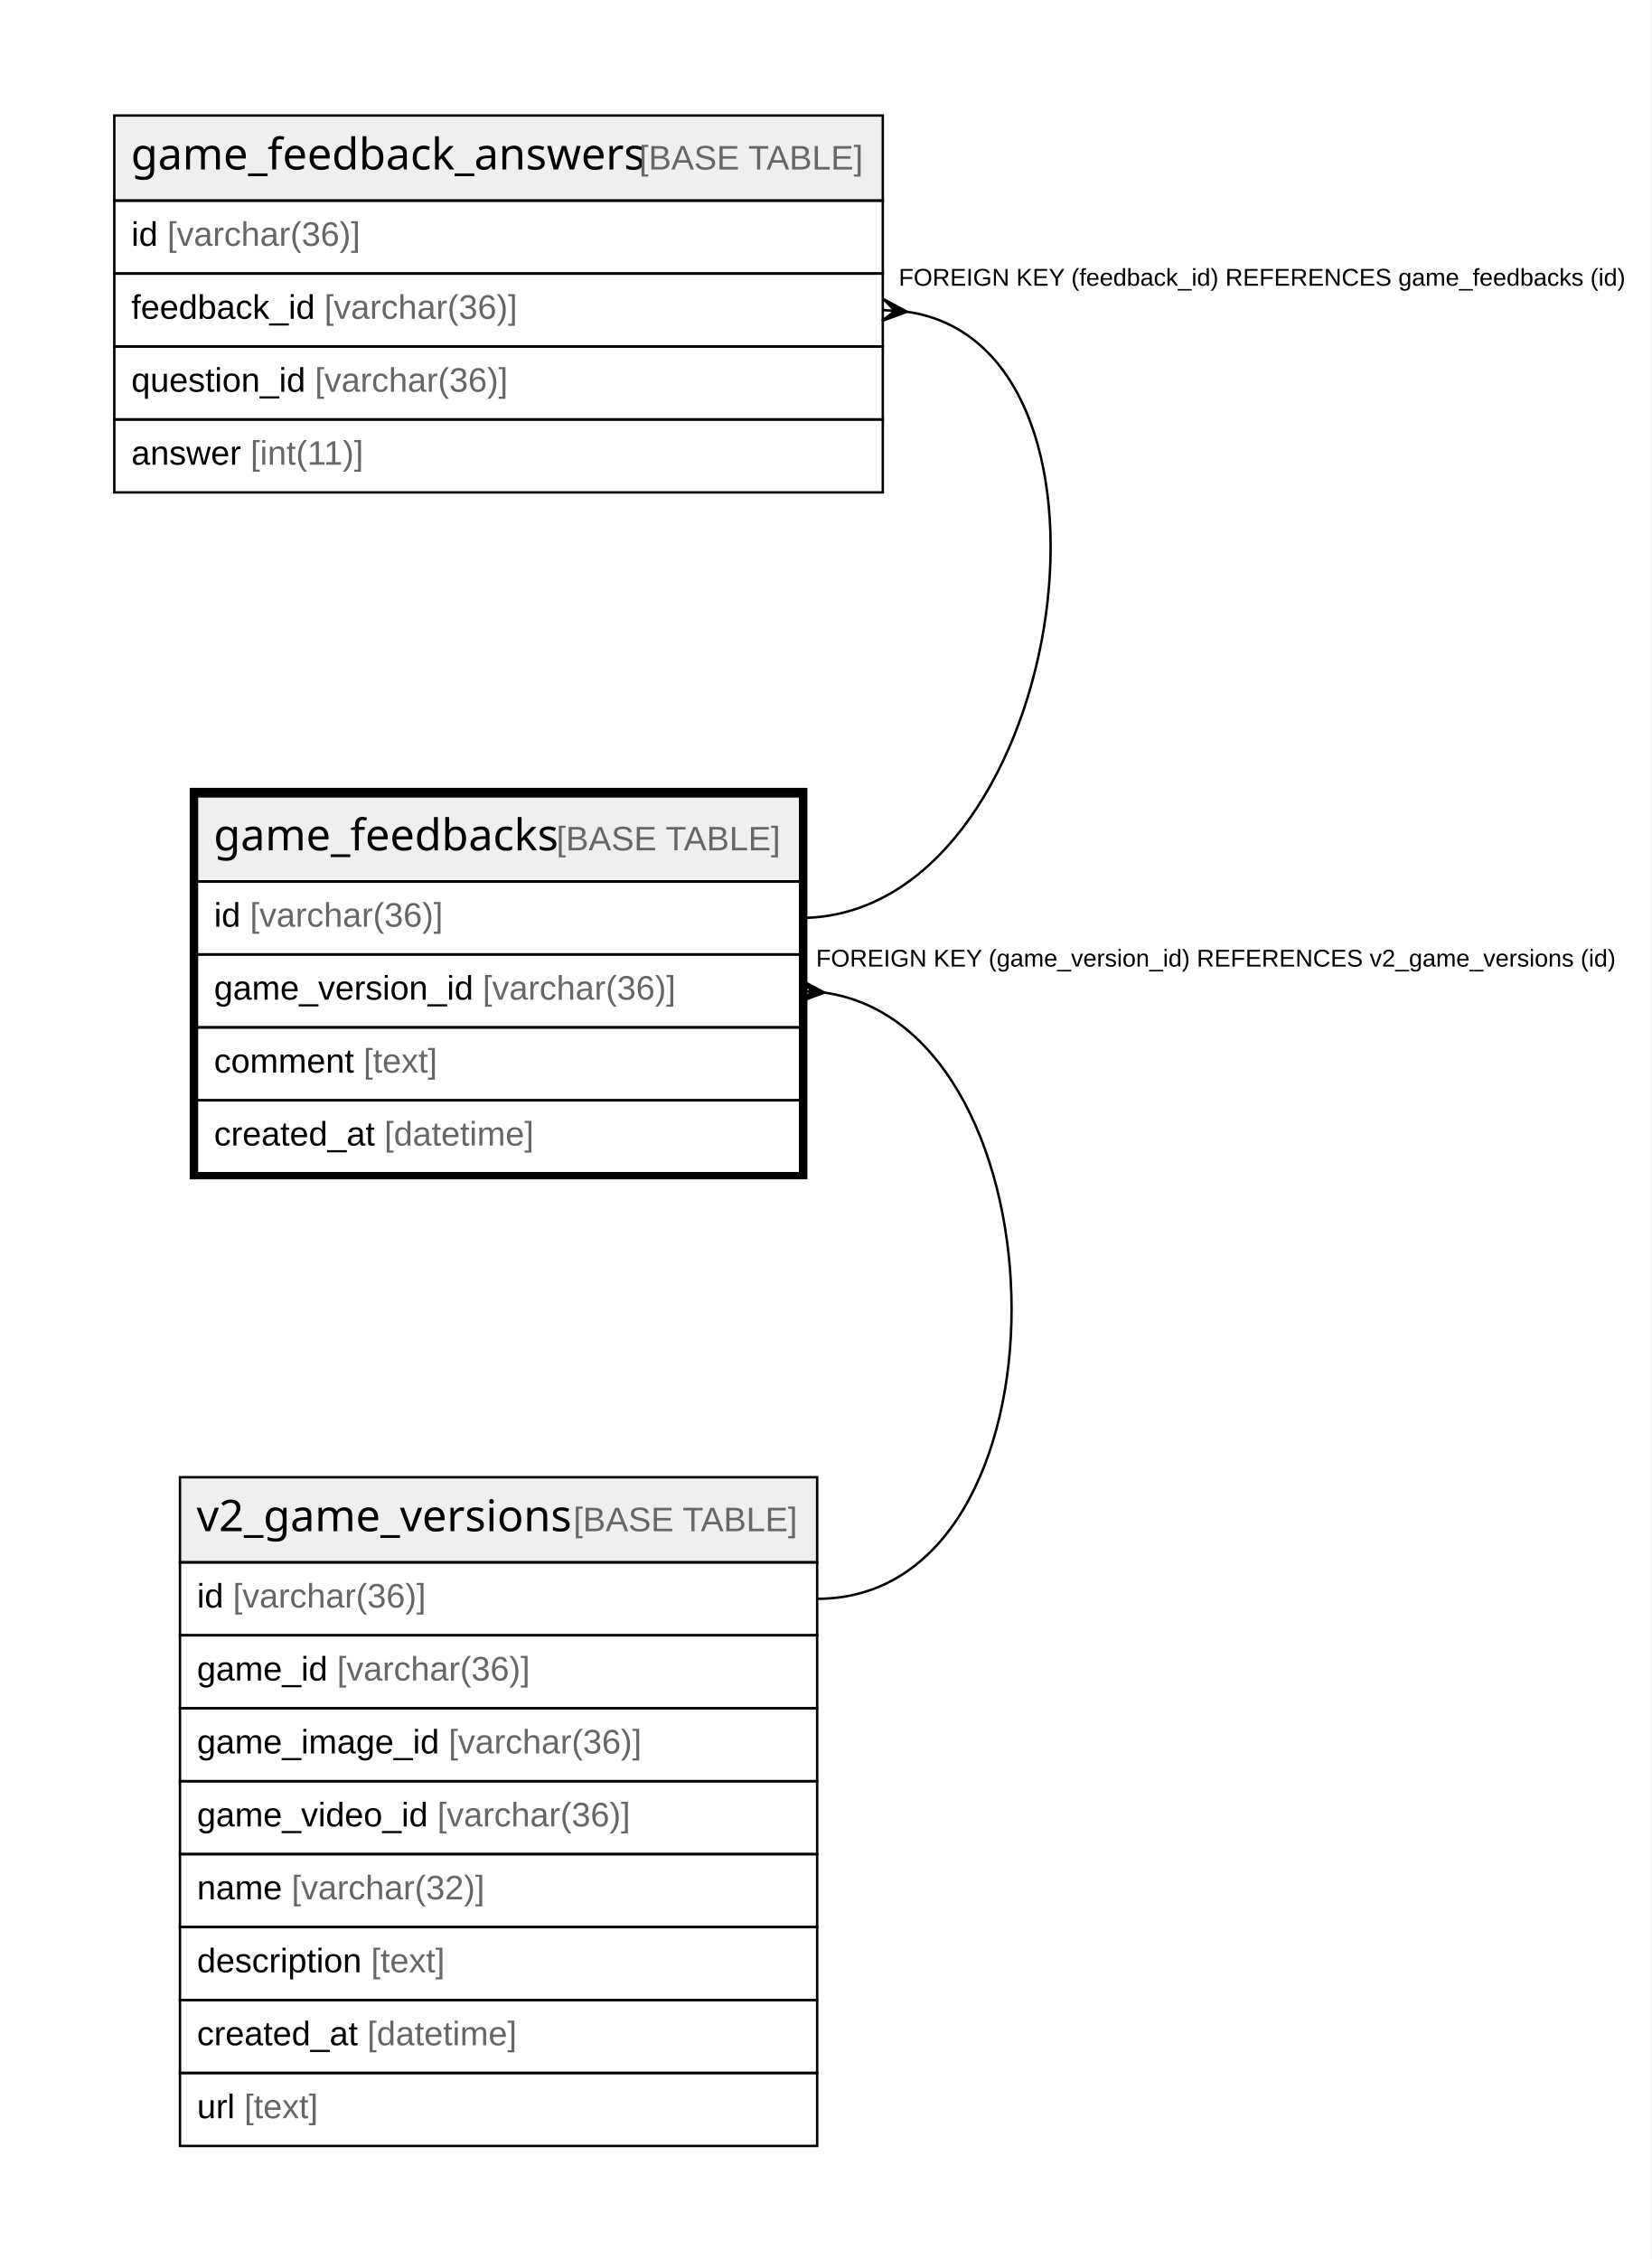
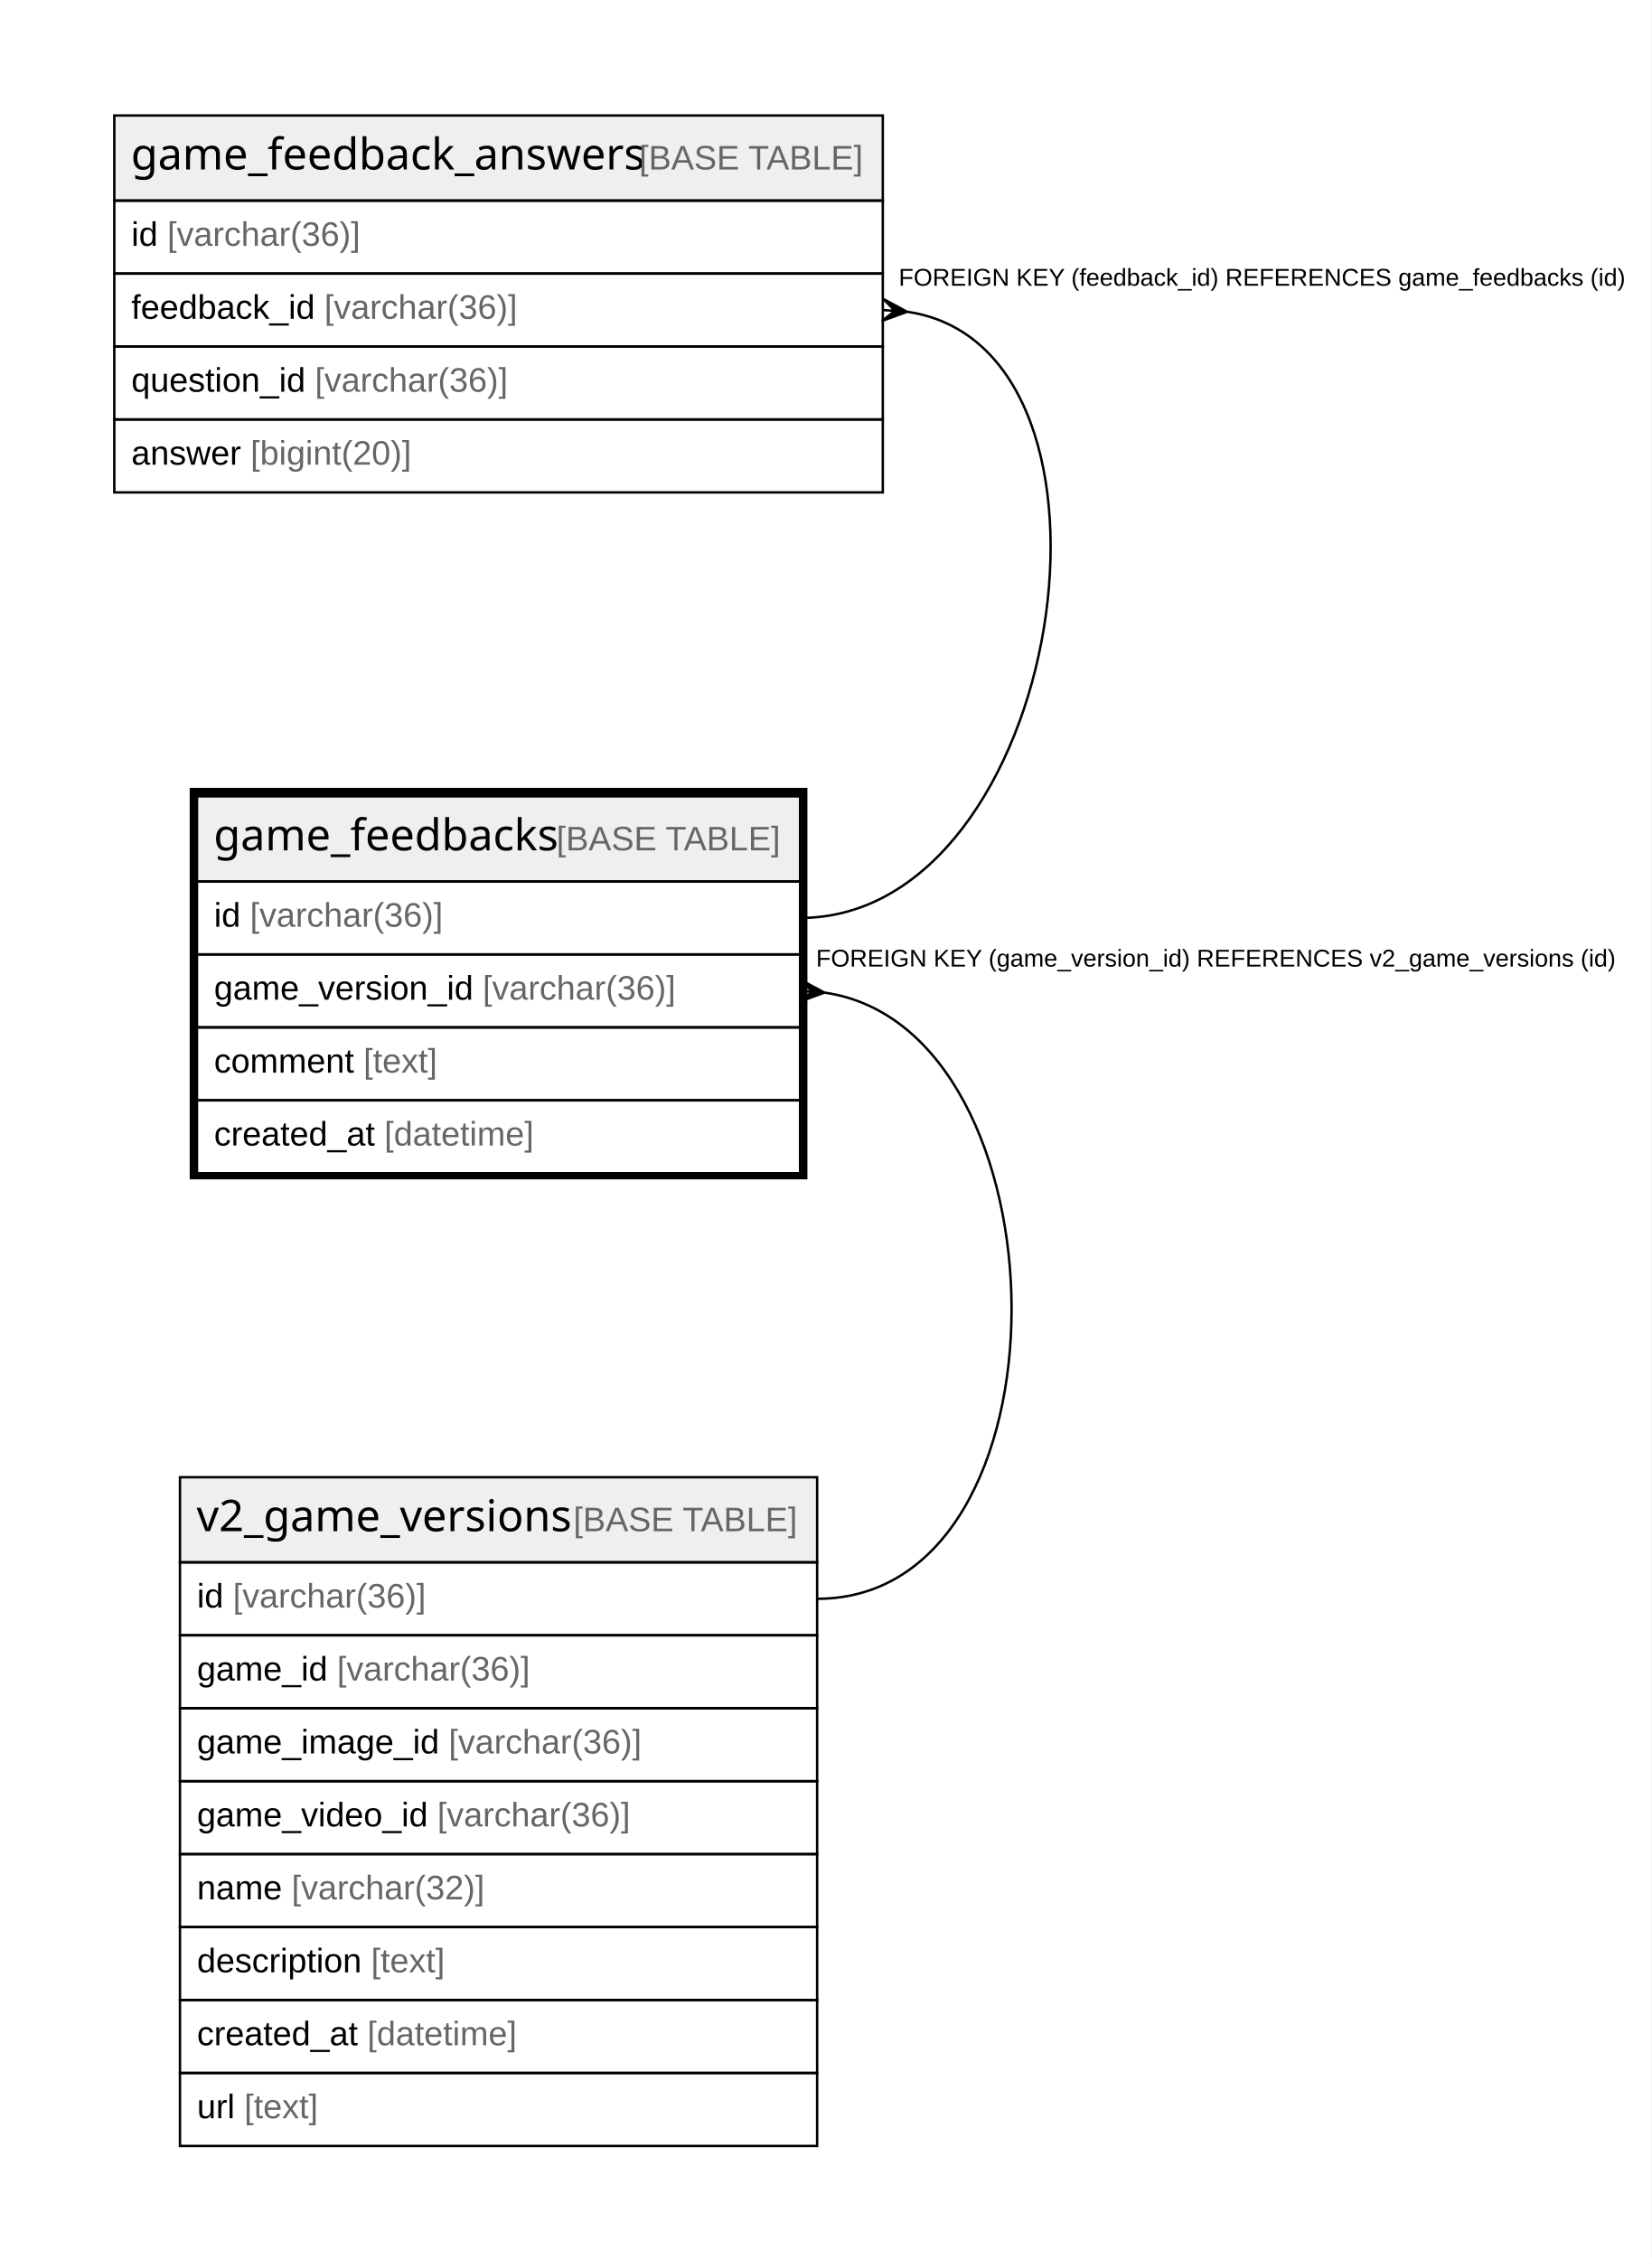
<svg xmlns="http://www.w3.org/2000/svg" width="679pt" height="929pt" viewBox="0.00 0.00 679.00 929.00">
  <g id="graph0" class="graph" transform="scale(1 1) rotate(0) translate(4 925)">
    <polygon fill="#ffffff" stroke="transparent" points="-4,4 -4,-925 675,-925 675,4 -4,4" />
    <g id="node1" class="node">
      <polygon fill="#efefef" stroke="transparent" points="77,-562.5 77,-597.5 325,-597.5 325,-562.5 77,-562.5" />
      <polygon fill="none" stroke="#000000" points="77,-562.5 77,-597.5 325,-597.5 325,-562.5 77,-562.5" />
      <text text-anchor="start" x="83.848" y="-575.3" font-family="Arial Bold" font-size="18.00" fill="#000000">game_feedbacks</text>
      <text text-anchor="start" x="220.898" y="-575.3" font-family="Arial" font-size="14.00" fill="#000000"> </text>
      <text text-anchor="start" x="224.789" y="-575.3" font-family="Arial" font-size="14.00" fill="#666666">[BASE TABLE]</text>
      <polygon fill="none" stroke="#000000" points="77,-532.5 77,-562.5 325,-562.5 325,-532.5 77,-532.5" />
      <text text-anchor="start" x="84" y="-543.9" font-family="Arial" font-size="14.00" fill="#000000">id </text>
      <text text-anchor="start" x="98.78" y="-543.9" font-family="Arial" font-size="14.00" fill="#666666">[varchar(36)]</text>
      <polygon fill="none" stroke="#000000" points="77,-502.5 77,-532.5 325,-532.5 325,-502.5 77,-502.5" />
      <text text-anchor="start" x="84" y="-513.9" font-family="Arial" font-size="14.00" fill="#000000">game_version_id </text>
      <text text-anchor="start" x="194.468" y="-513.9" font-family="Arial" font-size="14.00" fill="#666666">[varchar(36)]</text>
      <polygon fill="none" stroke="#000000" points="77,-472.5 77,-502.5 325,-502.5 325,-472.5 77,-472.5" />
      <text text-anchor="start" x="84" y="-483.9" font-family="Arial" font-size="14.00" fill="#000000">comment </text>
      <text text-anchor="start" x="145.45" y="-483.9" font-family="Arial" font-size="14.00" fill="#666666">[text]</text>
      <polygon fill="none" stroke="#000000" points="77,-442.5 77,-472.5 325,-472.5 325,-442.5 77,-442.5" />
      <text text-anchor="start" x="84" y="-453.9" font-family="Arial" font-size="14.00" fill="#000000">created_at </text>
      <text text-anchor="start" x="154.028" y="-453.9" font-family="Arial" font-size="14.00" fill="#666666">[datetime]</text>
      <polygon fill="none" stroke="#000000" stroke-width="3" points="75.5,-441.5 75.5,-599.5 326.5,-599.5 326.5,-441.5 75.5,-441.5" />
    </g>
    <g id="node3" class="node">
      <polygon fill="#efefef" stroke="transparent" points="70,-282.5 70,-317.5 332,-317.5 332,-282.5 70,-282.5" />
      <polygon fill="none" stroke="#000000" points="70,-282.5 70,-317.5 332,-317.5 332,-282.5 70,-282.5" />
      <text text-anchor="start" x="76.856" y="-295.3" font-family="Arial Bold" font-size="18.00" fill="#000000">v2_game_versions</text>
      <text text-anchor="start" x="227.89" y="-295.3" font-family="Arial" font-size="14.00" fill="#000000"> </text>
      <text text-anchor="start" x="231.781" y="-295.3" font-family="Arial" font-size="14.00" fill="#666666">[BASE TABLE]</text>
      <polygon fill="none" stroke="#000000" points="70,-252.5 70,-282.5 332,-282.5 332,-252.5 70,-252.5" />
      <text text-anchor="start" x="77" y="-263.9" font-family="Arial" font-size="14.00" fill="#000000">id </text>
      <text text-anchor="start" x="91.78" y="-263.9" font-family="Arial" font-size="14.00" fill="#666666">[varchar(36)]</text>
      <polygon fill="none" stroke="#000000" points="70,-222.5 70,-252.5 332,-252.5 332,-222.5 70,-222.5" />
      <text text-anchor="start" x="77" y="-233.9" font-family="Arial" font-size="14.00" fill="#000000">game_id </text>
      <text text-anchor="start" x="134.571" y="-233.9" font-family="Arial" font-size="14.00" fill="#666666">[varchar(36)]</text>
      <polygon fill="none" stroke="#000000" points="70,-192.5 70,-222.5 332,-222.5 332,-192.5 70,-192.5" />
      <text text-anchor="start" x="77" y="-203.9" font-family="Arial" font-size="14.00" fill="#000000">game_image_id </text>
      <text text-anchor="start" x="180.468" y="-203.9" font-family="Arial" font-size="14.00" fill="#666666">[varchar(36)]</text>
      <polygon fill="none" stroke="#000000" points="70,-162.5 70,-192.5 332,-192.5 332,-162.5 70,-162.5" />
      <text text-anchor="start" x="77" y="-173.9" font-family="Arial" font-size="14.00" fill="#000000">game_video_id </text>
      <text text-anchor="start" x="175.808" y="-173.9" font-family="Arial" font-size="14.00" fill="#666666">[varchar(36)]</text>
      <polygon fill="none" stroke="#000000" points="70,-132.5 70,-162.5 332,-162.5 332,-132.5 70,-132.5" />
      <text text-anchor="start" x="77" y="-143.9" font-family="Arial" font-size="14.00" fill="#000000">name </text>
      <text text-anchor="start" x="115.899" y="-143.9" font-family="Arial" font-size="14.00" fill="#666666">[varchar(32)]</text>
      <polygon fill="none" stroke="#000000" points="70,-102.5 70,-132.5 332,-132.5 332,-102.5 70,-102.5" />
      <text text-anchor="start" x="77" y="-113.9" font-family="Arial" font-size="14.00" fill="#000000">description </text>
      <text text-anchor="start" x="148.568" y="-113.9" font-family="Arial" font-size="14.00" fill="#666666">[text]</text>
      <polygon fill="none" stroke="#000000" points="70,-72.5 70,-102.5 332,-102.5 332,-72.5 70,-72.5" />
      <text text-anchor="start" x="77" y="-83.9" font-family="Arial" font-size="14.00" fill="#000000">created_at </text>
      <text text-anchor="start" x="147.028" y="-83.9" font-family="Arial" font-size="14.00" fill="#666666">[datetime]</text>
      <polygon fill="none" stroke="#000000" points="70,-42.5 70,-72.5 332,-72.5 332,-42.5 70,-42.5" />
      <text text-anchor="start" x="77" y="-53.9" font-family="Arial" font-size="14.00" fill="#000000">url </text>
      <text text-anchor="start" x="96.44" y="-53.9" font-family="Arial" font-size="14.00" fill="#666666">[text]</text>
    </g>
    <g id="edge2" class="edge">
      <path fill="none" stroke="#000000" d="M335.115,-516.783C436.477,-502.119 439.681,-267.5 332,-267.5" />
      <polygon fill="#000000" stroke="#000000" points="334.975,-516.793 324.682,-513.011 329.988,-517.146 325,-517.5 325,-517.5 325,-517.5 329.988,-517.146 325.318,-521.989 334.975,-516.793 334.975,-516.793" />
      <text text-anchor="start" x="331.543" y="-527.5" font-family="Arial" font-size="10.00" fill="#000000">FOREIGN KEY (game_version_id) REFERENCES v2_game_versions (id)</text>
    </g>
    <g id="node2" class="node">
      <polygon fill="#efefef" stroke="transparent" points="43,-842.5 43,-877.5 359,-877.5 359,-842.5 43,-842.5" />
      <polygon fill="none" stroke="#000000" points="43,-842.5 43,-877.5 359,-877.5 359,-842.5 43,-842.5" />
      <text text-anchor="start" x="49.842" y="-855.3" font-family="Arial Bold" font-size="18.00" fill="#000000">game_feedback_answers</text>
      <text text-anchor="start" x="254.904" y="-855.3" font-family="Arial" font-size="14.00" fill="#000000"> </text>
      <text text-anchor="start" x="258.794" y="-855.3" font-family="Arial" font-size="14.00" fill="#666666">[BASE TABLE]</text>
      <polygon fill="none" stroke="#000000" points="43,-812.5 43,-842.5 359,-842.5 359,-812.5 43,-812.5" />
      <text text-anchor="start" x="50" y="-823.9" font-family="Arial" font-size="14.00" fill="#000000">id </text>
      <text text-anchor="start" x="64.78" y="-823.9" font-family="Arial" font-size="14.00" fill="#666666">[varchar(36)]</text>
      <polygon fill="none" stroke="#000000" points="43,-782.5 43,-812.5 359,-812.5 359,-782.5 43,-782.5" />
      <text text-anchor="start" x="50" y="-793.9" font-family="Arial" font-size="14.00" fill="#000000">feedback_id </text>
      <text text-anchor="start" x="129.366" y="-793.9" font-family="Arial" font-size="14.00" fill="#666666">[varchar(36)]</text>
      <polygon fill="none" stroke="#000000" points="43,-752.5 43,-782.5 359,-782.5 359,-752.5 43,-752.5" />
      <text text-anchor="start" x="50" y="-763.9" font-family="Arial" font-size="14.00" fill="#000000">question_id </text>
      <text text-anchor="start" x="125.473" y="-763.9" font-family="Arial" font-size="14.00" fill="#666666">[varchar(36)]</text>
      <polygon fill="none" stroke="#000000" points="43,-722.5 43,-752.5 359,-752.5 359,-722.5 43,-722.5" />
      <text text-anchor="start" x="50" y="-733.9" font-family="Arial" font-size="14.00" fill="#000000">answer </text>
-       <text text-anchor="start" x="99.006" y="-733.9" font-family="Arial" font-size="14.00" fill="#666666">[int(11)]</text>
+       <text text-anchor="start" x="99.006" y="-733.9" font-family="Arial" font-size="14.00" fill="#666666">[bigint(20)]</text>
    </g>
    <g id="edge1" class="edge">
      <path fill="none" stroke="#000000" d="M369.087,-796.783C468.933,-782.119 433.63,-547.5 325,-547.5" />
      <polygon fill="#000000" stroke="#000000" points="368.975,-796.791 358.681,-793.011 363.987,-797.145 359,-797.5 359,-797.5 359,-797.5 363.987,-797.145 359.319,-801.989 368.975,-796.791 368.975,-796.791" />
      <text text-anchor="start" x="365.536" y="-807.5" font-family="Arial" font-size="10.00" fill="#000000">FOREIGN KEY (feedback_id) REFERENCES game_feedbacks (id)</text>
    </g>
  </g>
</svg>
